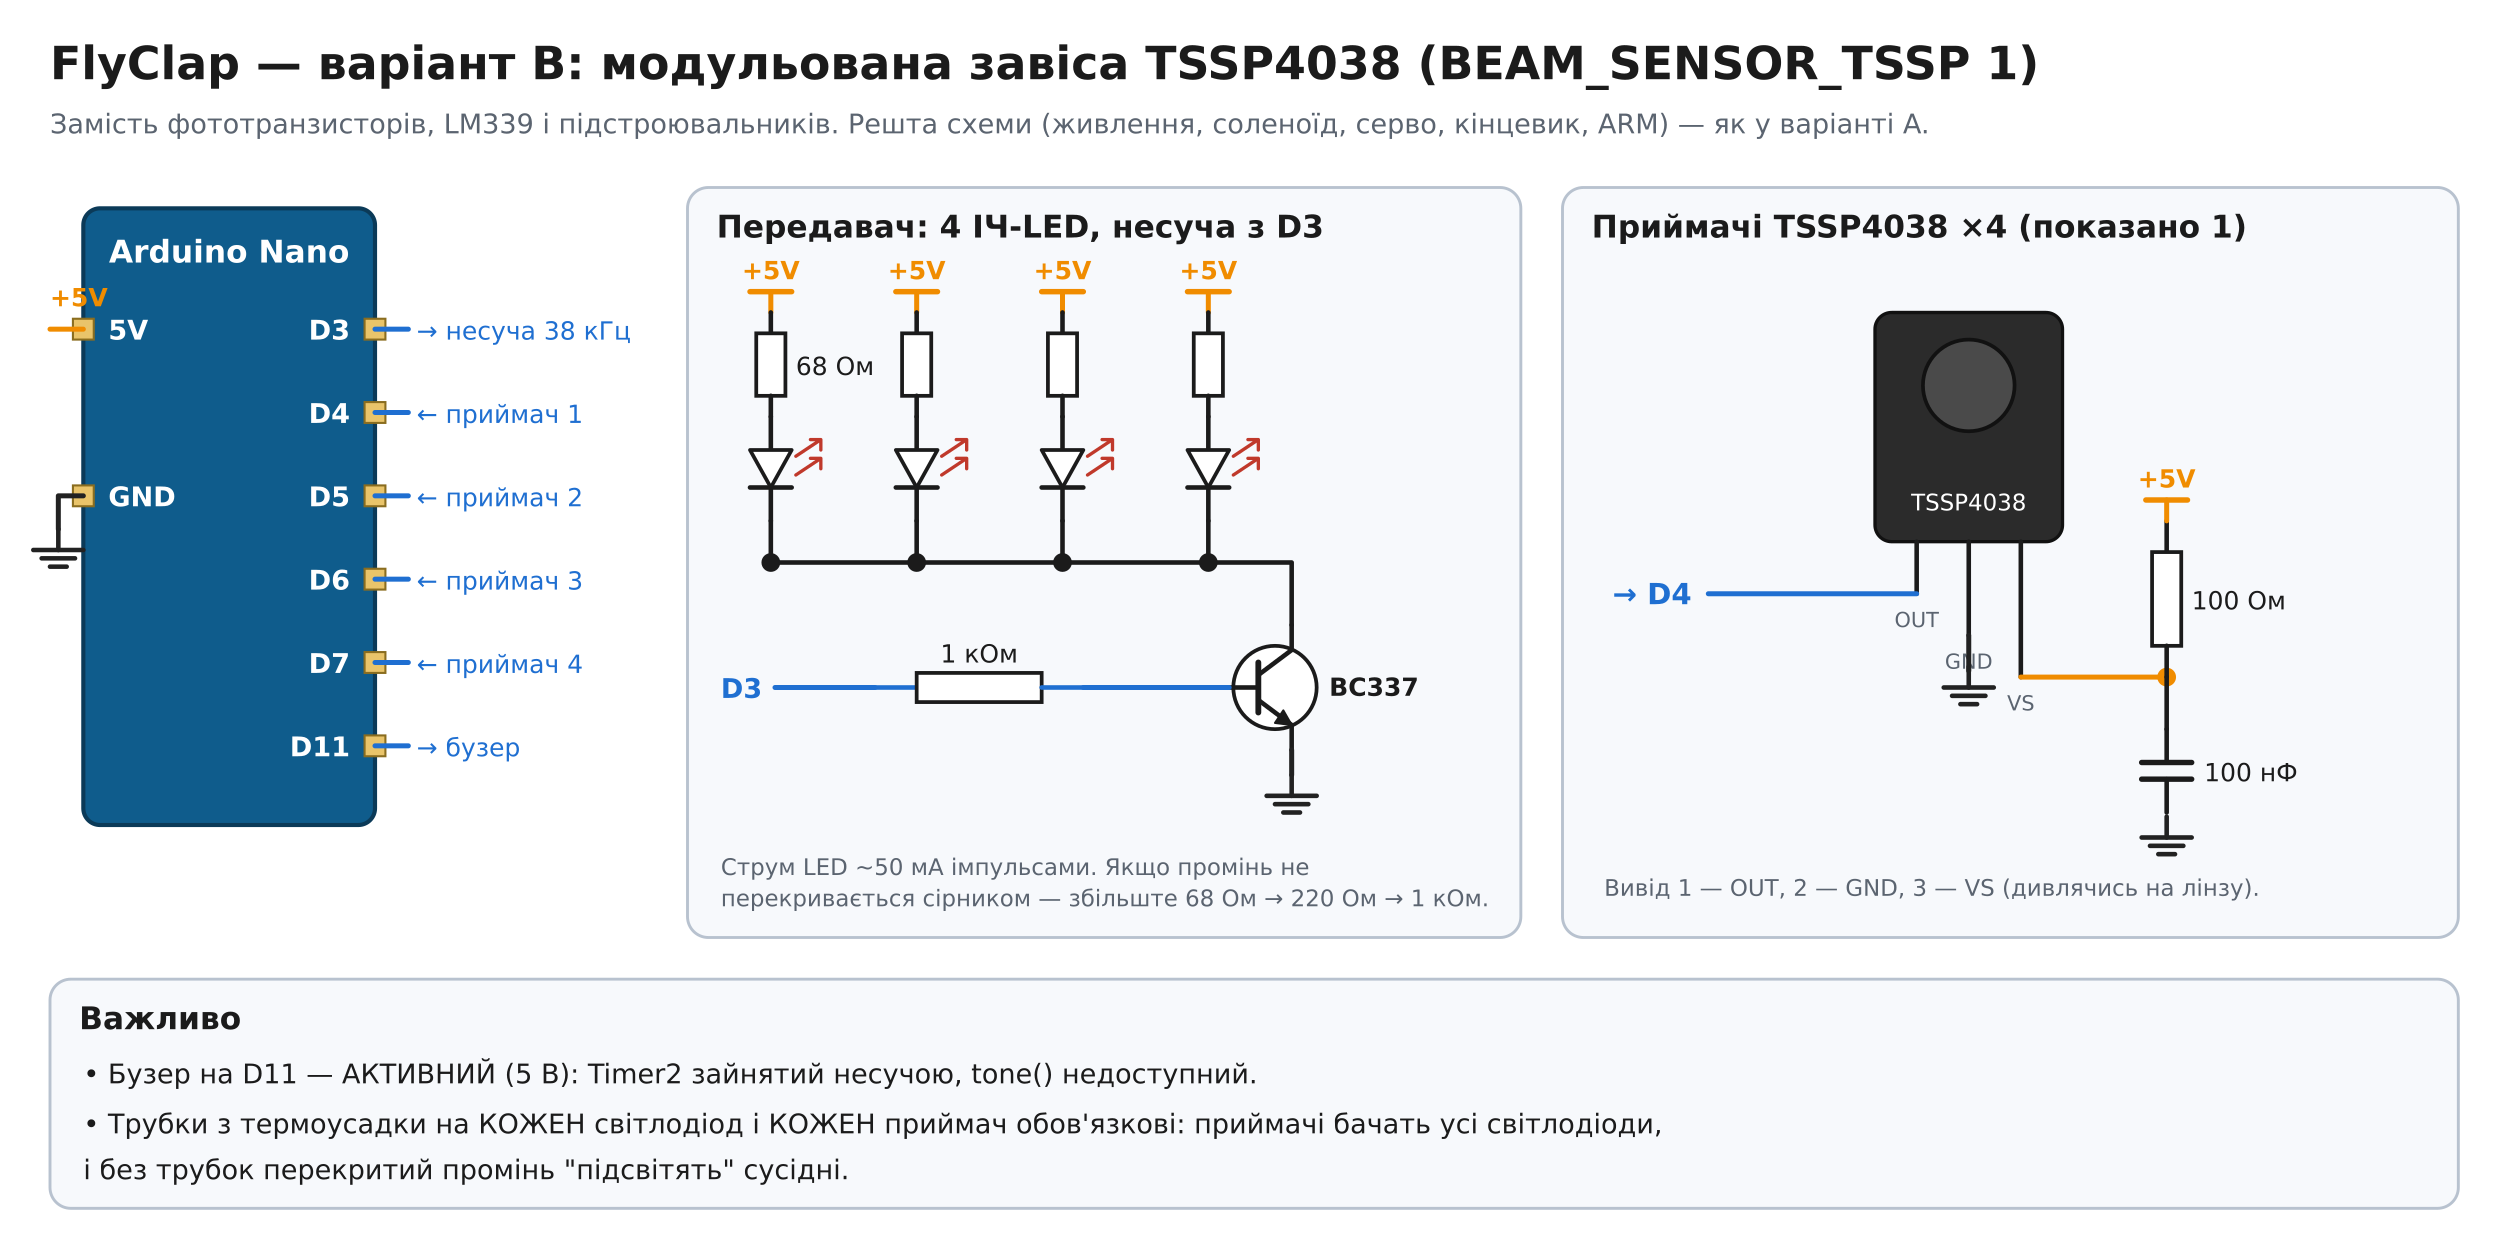
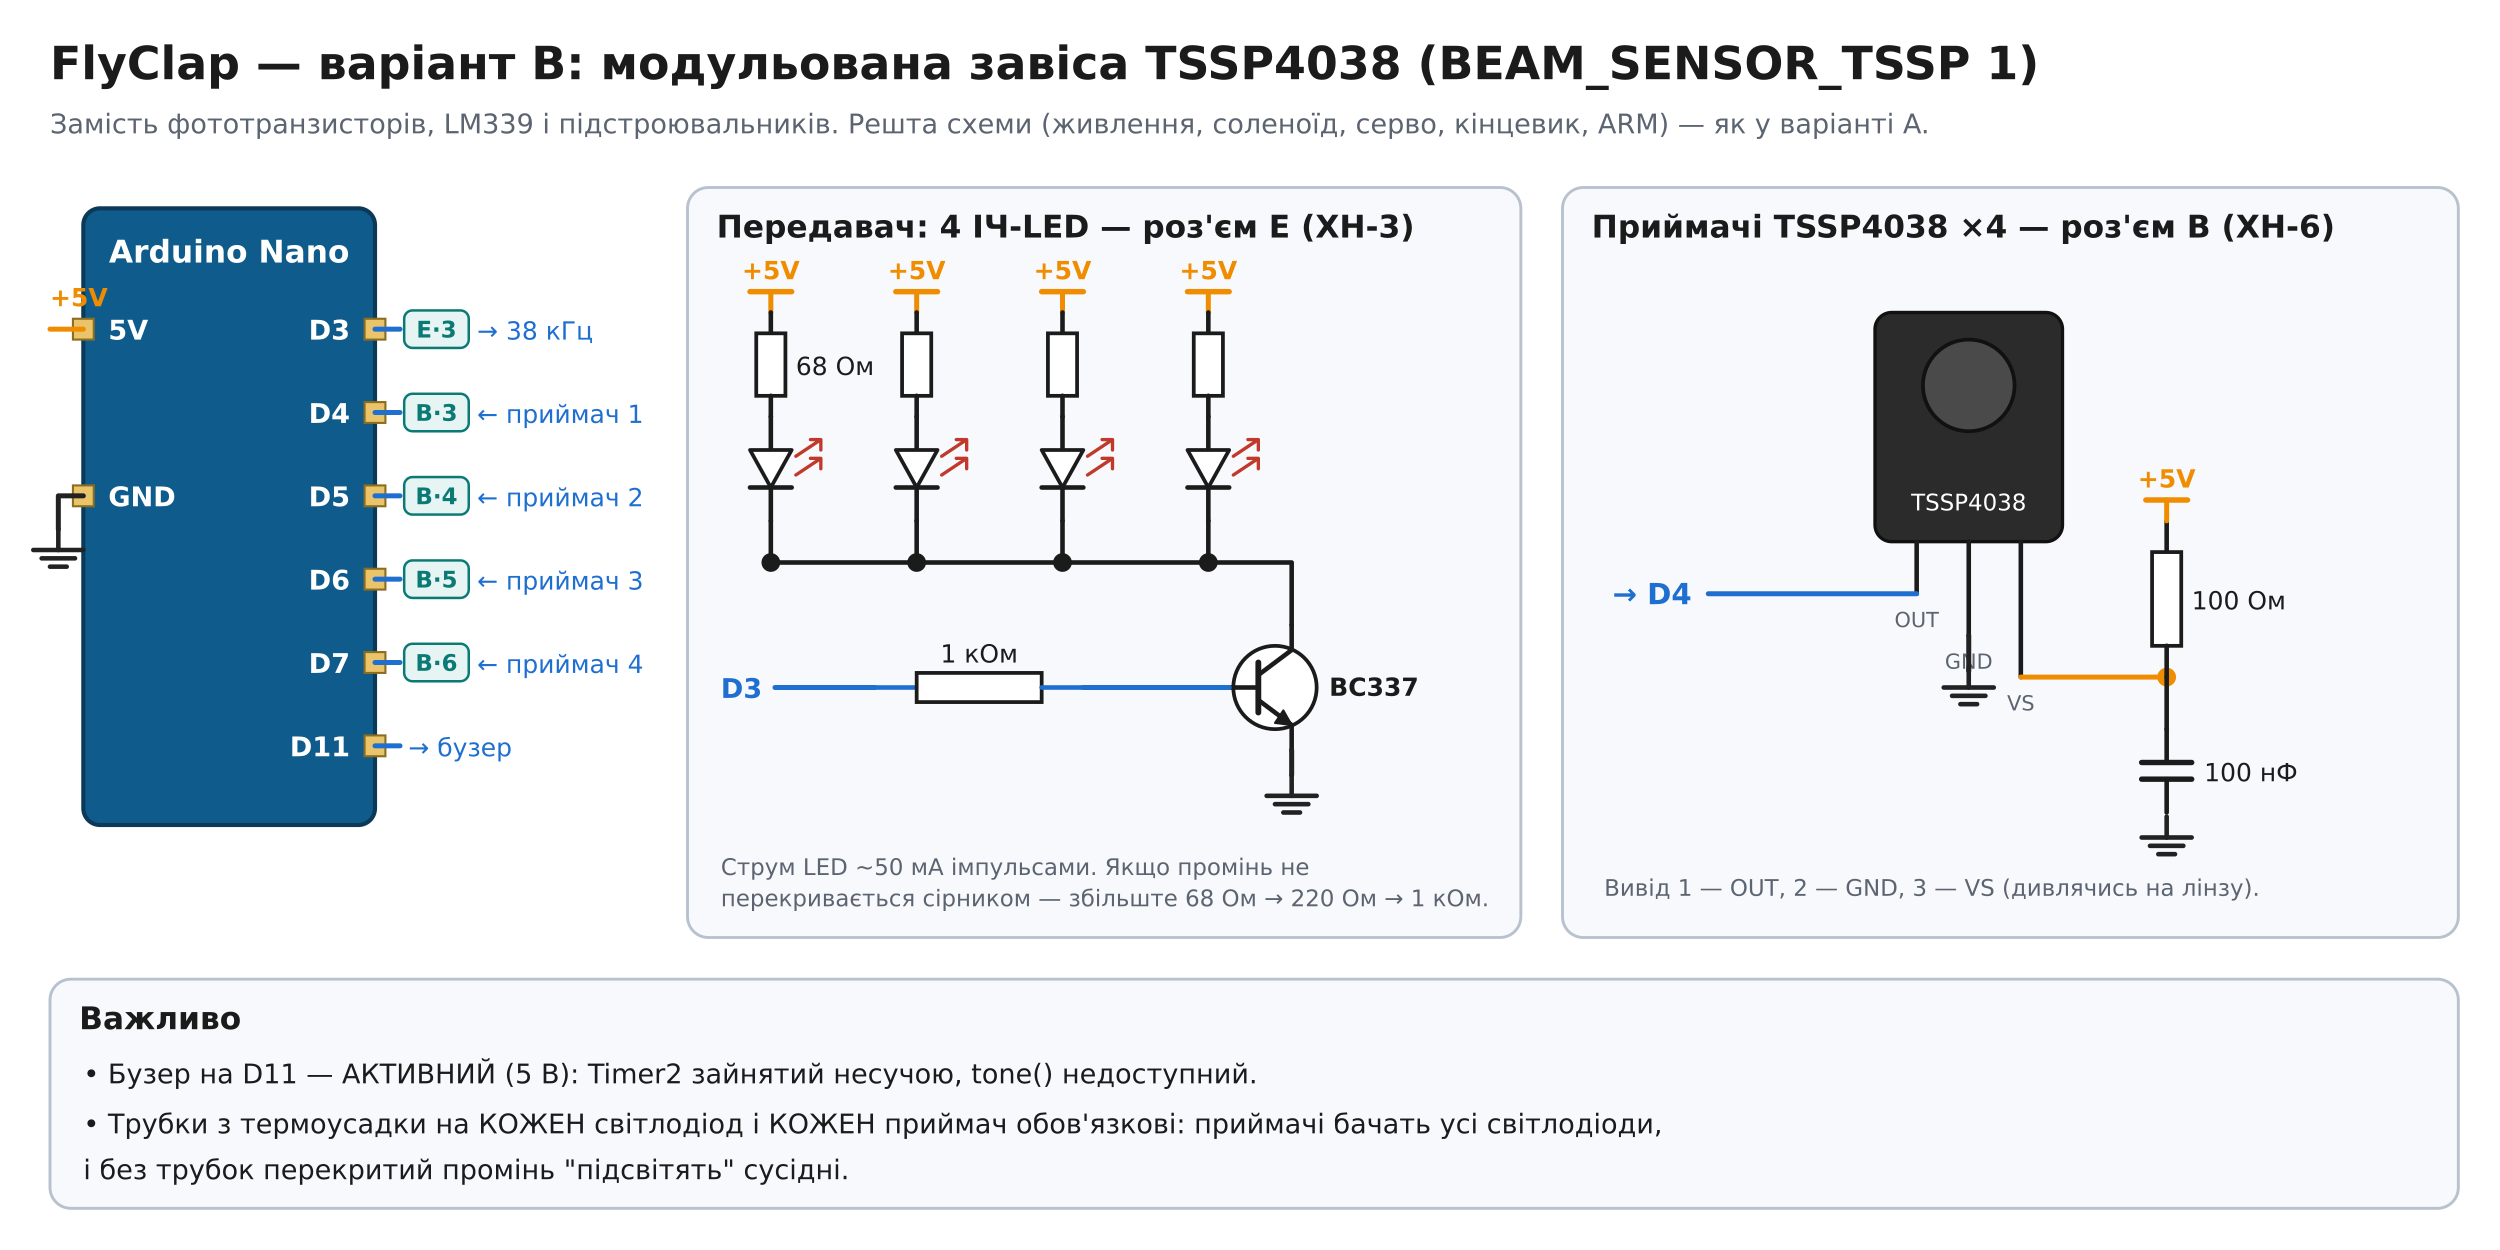
<svg xmlns="http://www.w3.org/2000/svg" width="1200" height="600" viewBox="0 0 1200 600">
  <rect x="0" y="0" width="1200" height="600" rx="0" fill="#ffffff" stroke="none" stroke-width="1.6" />
  <text x="24" y="38" font-family="DejaVu Sans, Arial, Helvetica, sans-serif" font-size="22" text-anchor="start" font-weight="bold" fill="#1b1b1b">FlyClap — варіант B: модульована завіса TSSP4038 (BEAM_SENSOR_TSSP 1)</text>
  <text x="24" y="64" font-family="DejaVu Sans, Arial, Helvetica, sans-serif" font-size="13" text-anchor="start" font-weight="normal" fill="#5b6470">Замість фототранзисторів, LM339 і підстроювальників. Решта схеми (живлення, соленоїд, серво, кінцевик, ARM) — як у варіанті A.</text>
  <rect x="40" y="100" width="140" height="296" rx="8" fill="#0f5c8c" stroke="#0b3a58" stroke-width="2" />
  <text x="110.0" y="126" font-family="DejaVu Sans, Arial, Helvetica, sans-serif" font-size="15" text-anchor="middle" font-weight="bold" fill="#ffffff">Arduino Nano</text>
  <rect x="35" y="153" width="10" height="10" rx="0" fill="#e9c46a" stroke="#8a6d1f" stroke-width="1" />
  <text x="52" y="163" font-family="DejaVu Sans, Arial, Helvetica, sans-serif" font-size="13" text-anchor="start" font-weight="bold" fill="#ffffff">5V</text>
  <rect x="35" y="233" width="10" height="10" rx="0" fill="#e9c46a" stroke="#8a6d1f" stroke-width="1" />
  <text x="52" y="243" font-family="DejaVu Sans, Arial, Helvetica, sans-serif" font-size="13" text-anchor="start" font-weight="bold" fill="#ffffff">GND</text>
  <rect x="175" y="153" width="10" height="10" rx="0" fill="#e9c46a" stroke="#8a6d1f" stroke-width="1" />
  <text x="168" y="163" font-family="DejaVu Sans, Arial, Helvetica, sans-serif" font-size="13" text-anchor="end" font-weight="bold" fill="#ffffff">D3</text>
  <rect x="175" y="193" width="10" height="10" rx="0" fill="#e9c46a" stroke="#8a6d1f" stroke-width="1" />
  <text x="168" y="203" font-family="DejaVu Sans, Arial, Helvetica, sans-serif" font-size="13" text-anchor="end" font-weight="bold" fill="#ffffff">D4</text>
  <rect x="175" y="233" width="10" height="10" rx="0" fill="#e9c46a" stroke="#8a6d1f" stroke-width="1" />
  <text x="168" y="243" font-family="DejaVu Sans, Arial, Helvetica, sans-serif" font-size="13" text-anchor="end" font-weight="bold" fill="#ffffff">D5</text>
  <rect x="175" y="273" width="10" height="10" rx="0" fill="#e9c46a" stroke="#8a6d1f" stroke-width="1" />
  <text x="168" y="283" font-family="DejaVu Sans, Arial, Helvetica, sans-serif" font-size="13" text-anchor="end" font-weight="bold" fill="#ffffff">D6</text>
  <rect x="175" y="313" width="10" height="10" rx="0" fill="#e9c46a" stroke="#8a6d1f" stroke-width="1" />
  <text x="168" y="323" font-family="DejaVu Sans, Arial, Helvetica, sans-serif" font-size="13" text-anchor="end" font-weight="bold" fill="#ffffff">D7</text>
  <rect x="175" y="353" width="10" height="10" rx="0" fill="#e9c46a" stroke="#8a6d1f" stroke-width="1" />
  <text x="168" y="363" font-family="DejaVu Sans, Arial, Helvetica, sans-serif" font-size="13" text-anchor="end" font-weight="bold" fill="#ffffff">D11</text>
-   <polyline points="180,158 196,158" fill="none" stroke="#1f6fd1" stroke-width="2.4" stroke-linejoin="round" stroke-linecap="round" />
-   <text x="200" y="163" font-family="DejaVu Sans, Arial, Helvetica, sans-serif" font-size="12" text-anchor="start" font-weight="normal" fill="#1f6fd1">→ несуча 38 кГц</text>
-   <polyline points="180,198 196,198" fill="none" stroke="#1f6fd1" stroke-width="2.4" stroke-linejoin="round" stroke-linecap="round" />
-   <text x="200" y="203" font-family="DejaVu Sans, Arial, Helvetica, sans-serif" font-size="12" text-anchor="start" font-weight="normal" fill="#1f6fd1">← приймач 1</text>
-   <polyline points="180,238 196,238" fill="none" stroke="#1f6fd1" stroke-width="2.4" stroke-linejoin="round" stroke-linecap="round" />
-   <text x="200" y="243" font-family="DejaVu Sans, Arial, Helvetica, sans-serif" font-size="12" text-anchor="start" font-weight="normal" fill="#1f6fd1">← приймач 2</text>
-   <polyline points="180,278 196,278" fill="none" stroke="#1f6fd1" stroke-width="2.4" stroke-linejoin="round" stroke-linecap="round" />
-   <text x="200" y="283" font-family="DejaVu Sans, Arial, Helvetica, sans-serif" font-size="12" text-anchor="start" font-weight="normal" fill="#1f6fd1">← приймач 3</text>
-   <polyline points="180,318 196,318" fill="none" stroke="#1f6fd1" stroke-width="2.4" stroke-linejoin="round" stroke-linecap="round" />
-   <text x="200" y="323" font-family="DejaVu Sans, Arial, Helvetica, sans-serif" font-size="12" text-anchor="start" font-weight="normal" fill="#1f6fd1">← приймач 4</text>
-   <polyline points="180,358 196,358" fill="none" stroke="#1f6fd1" stroke-width="2.4" stroke-linejoin="round" stroke-linecap="round" />
-   <text x="200" y="363" font-family="DejaVu Sans, Arial, Helvetica, sans-serif" font-size="12" text-anchor="start" font-weight="normal" fill="#1f6fd1">→ бузер</text>
+   <polyline points="180,158 192,158" fill="none" stroke="#1f6fd1" stroke-width="2.4" stroke-linejoin="round" stroke-linecap="round" />
+   <rect x="194" y="149" width="31" height="18" rx="4" fill="#e6f4f3" stroke="#0b7a75" stroke-width="1.2" />
+   <text x="209.5" y="162" font-family="DejaVu Sans, Arial, Helvetica, sans-serif" font-size="11" text-anchor="middle" font-weight="bold" fill="#0b7a75">E·3</text>
+   <text x="229" y="163" font-family="DejaVu Sans, Arial, Helvetica, sans-serif" font-size="12" text-anchor="start" font-weight="normal" fill="#1f6fd1">→ 38 кГц</text>
+   <polyline points="180,198 192,198" fill="none" stroke="#1f6fd1" stroke-width="2.4" stroke-linejoin="round" stroke-linecap="round" />
+   <rect x="194" y="189" width="31" height="18" rx="4" fill="#e6f4f3" stroke="#0b7a75" stroke-width="1.2" />
+   <text x="209.5" y="202" font-family="DejaVu Sans, Arial, Helvetica, sans-serif" font-size="11" text-anchor="middle" font-weight="bold" fill="#0b7a75">B·3</text>
+   <text x="229" y="203" font-family="DejaVu Sans, Arial, Helvetica, sans-serif" font-size="12" text-anchor="start" font-weight="normal" fill="#1f6fd1">← приймач 1</text>
+   <polyline points="180,238 192,238" fill="none" stroke="#1f6fd1" stroke-width="2.4" stroke-linejoin="round" stroke-linecap="round" />
+   <rect x="194" y="229" width="31" height="18" rx="4" fill="#e6f4f3" stroke="#0b7a75" stroke-width="1.2" />
+   <text x="209.5" y="242" font-family="DejaVu Sans, Arial, Helvetica, sans-serif" font-size="11" text-anchor="middle" font-weight="bold" fill="#0b7a75">B·4</text>
+   <text x="229" y="243" font-family="DejaVu Sans, Arial, Helvetica, sans-serif" font-size="12" text-anchor="start" font-weight="normal" fill="#1f6fd1">← приймач 2</text>
+   <polyline points="180,278 192,278" fill="none" stroke="#1f6fd1" stroke-width="2.4" stroke-linejoin="round" stroke-linecap="round" />
+   <rect x="194" y="269" width="31" height="18" rx="4" fill="#e6f4f3" stroke="#0b7a75" stroke-width="1.2" />
+   <text x="209.5" y="282" font-family="DejaVu Sans, Arial, Helvetica, sans-serif" font-size="11" text-anchor="middle" font-weight="bold" fill="#0b7a75">B·5</text>
+   <text x="229" y="283" font-family="DejaVu Sans, Arial, Helvetica, sans-serif" font-size="12" text-anchor="start" font-weight="normal" fill="#1f6fd1">← приймач 3</text>
+   <polyline points="180,318 192,318" fill="none" stroke="#1f6fd1" stroke-width="2.4" stroke-linejoin="round" stroke-linecap="round" />
+   <rect x="194" y="309" width="31" height="18" rx="4" fill="#e6f4f3" stroke="#0b7a75" stroke-width="1.2" />
+   <text x="209.5" y="322" font-family="DejaVu Sans, Arial, Helvetica, sans-serif" font-size="11" text-anchor="middle" font-weight="bold" fill="#0b7a75">B·6</text>
+   <text x="229" y="323" font-family="DejaVu Sans, Arial, Helvetica, sans-serif" font-size="12" text-anchor="start" font-weight="normal" fill="#1f6fd1">← приймач 4</text>
+   <polyline points="180,358 192,358" fill="none" stroke="#1f6fd1" stroke-width="2.4" stroke-linejoin="round" stroke-linecap="round" />
+   <text x="196" y="363" font-family="DejaVu Sans, Arial, Helvetica, sans-serif" font-size="12" text-anchor="start" font-weight="normal" fill="#1f6fd1">→ бузер</text>
  <polyline points="40,158 24,158" fill="none" stroke="#f08c00" stroke-width="2.4" stroke-linejoin="round" stroke-linecap="round" />
  <text x="24" y="147" font-family="DejaVu Sans, Arial, Helvetica, sans-serif" font-size="12" text-anchor="start" font-weight="bold" fill="#f08c00">+5V</text>
  <polyline points="40,238 28,238 28,254" fill="none" stroke="#222222" stroke-width="2.4" stroke-linejoin="round" stroke-linecap="round" />
  <line x1="28" y1="254" x2="28" y2="264" stroke="#222222" stroke-width="2.2" stroke-linecap="round" />
  <line x1="16" y1="264" x2="40" y2="264" stroke="#222222" stroke-width="2.2" stroke-linecap="round" />
  <line x1="20" y1="268" x2="36" y2="268" stroke="#222222" stroke-width="2.2" stroke-linecap="round" />
  <line x1="24" y1="272" x2="32" y2="272" stroke="#222222" stroke-width="2.2" stroke-linecap="round" />
  <rect x="330" y="90" width="400" height="360" rx="10" fill="#f7f9fc" stroke="#b8c2cf" stroke-width="1.4" />
-   <text x="344" y="114" font-family="DejaVu Sans, Arial, Helvetica, sans-serif" font-size="15" text-anchor="start" font-weight="bold" fill="#1b1b1b">Передавач: 4 ІЧ-LED, несуча з D3</text>
+   <text x="344" y="114" font-family="DejaVu Sans, Arial, Helvetica, sans-serif" font-size="15" text-anchor="start" font-weight="bold" fill="#1b1b1b">Передавач: 4 ІЧ-LED — роз'єм E (XH-3)</text>
  <line x1="360" y1="140" x2="380" y2="140" stroke="#f08c00" stroke-width="2.6" stroke-linecap="round" />
  <line x1="370" y1="140" x2="370" y2="150" stroke="#f08c00" stroke-width="2.4" stroke-linecap="round" />
  <text x="370" y="134" font-family="DejaVu Sans, Arial, Helvetica, sans-serif" font-size="12" text-anchor="middle" font-weight="bold" fill="#f08c00">+5V</text>
  <line x1="370" y1="150" x2="370" y2="160.0" stroke="#1b1b1b" stroke-width="2.2" stroke-linecap="round" />
  <rect x="363" y="160.0" width="14" height="30.0" rx="0" fill="#fff" stroke="#1b1b1b" stroke-width="1.8" />
  <line x1="370" y1="190.0" x2="370" y2="200" stroke="#1b1b1b" stroke-width="2.2" stroke-linecap="round" />
  <text x="382" y="180.0" font-family="DejaVu Sans, Arial, Helvetica, sans-serif" font-size="12" text-anchor="start" font-weight="normal" fill="#1b1b1b">68 Ом</text>
  <line x1="370" y1="200" x2="370" y2="216.0" stroke="#1b1b1b" stroke-width="2.2" stroke-linecap="round" />
  <line x1="370" y1="234.0" x2="370" y2="250" stroke="#1b1b1b" stroke-width="2.2" stroke-linecap="round" />
  <path d="M360,216.0 L380,216.0 L370,234.0 Z" fill="#fff" stroke="#1b1b1b" stroke-width="1.8" stroke-linejoin="round" stroke-linecap="round" />
  <line x1="360" y1="234.0" x2="380" y2="234.0" stroke="#1b1b1b" stroke-width="2.2" stroke-linecap="round" />
  <path d="M382,219.0 l12,-8 m-5,0 l5,0 l0,5" fill="none" stroke="#c0392b" stroke-width="1.6" stroke-linejoin="round" stroke-linecap="round" />
  <path d="M382,228.0 l12,-8 m-5,0 l5,0 l0,5" fill="none" stroke="#c0392b" stroke-width="1.6" stroke-linejoin="round" stroke-linecap="round" />
  <text x="400" y="230.0" font-family="DejaVu Sans, Arial, Helvetica, sans-serif" font-size="12" text-anchor="start" font-weight="normal" fill="#1b1b1b" />
  <line x1="370" y1="250" x2="370" y2="270" stroke="#1b1b1b" stroke-width="2.2" stroke-linecap="round" />
  <line x1="430" y1="140" x2="450" y2="140" stroke="#f08c00" stroke-width="2.6" stroke-linecap="round" />
  <line x1="440" y1="140" x2="440" y2="150" stroke="#f08c00" stroke-width="2.4" stroke-linecap="round" />
  <text x="440" y="134" font-family="DejaVu Sans, Arial, Helvetica, sans-serif" font-size="12" text-anchor="middle" font-weight="bold" fill="#f08c00">+5V</text>
  <line x1="440" y1="150" x2="440" y2="160.0" stroke="#1b1b1b" stroke-width="2.2" stroke-linecap="round" />
  <rect x="433" y="160.0" width="14" height="30.0" rx="0" fill="#fff" stroke="#1b1b1b" stroke-width="1.8" />
  <line x1="440" y1="190.0" x2="440" y2="200" stroke="#1b1b1b" stroke-width="2.2" stroke-linecap="round" />
  <text x="452" y="180.0" font-family="DejaVu Sans, Arial, Helvetica, sans-serif" font-size="12" text-anchor="start" font-weight="normal" fill="#1b1b1b" />
  <line x1="440" y1="200" x2="440" y2="216.0" stroke="#1b1b1b" stroke-width="2.2" stroke-linecap="round" />
  <line x1="440" y1="234.0" x2="440" y2="250" stroke="#1b1b1b" stroke-width="2.2" stroke-linecap="round" />
  <path d="M430,216.0 L450,216.0 L440,234.0 Z" fill="#fff" stroke="#1b1b1b" stroke-width="1.8" stroke-linejoin="round" stroke-linecap="round" />
  <line x1="430" y1="234.0" x2="450" y2="234.0" stroke="#1b1b1b" stroke-width="2.2" stroke-linecap="round" />
  <path d="M452,219.0 l12,-8 m-5,0 l5,0 l0,5" fill="none" stroke="#c0392b" stroke-width="1.6" stroke-linejoin="round" stroke-linecap="round" />
  <path d="M452,228.0 l12,-8 m-5,0 l5,0 l0,5" fill="none" stroke="#c0392b" stroke-width="1.6" stroke-linejoin="round" stroke-linecap="round" />
  <text x="470" y="230.0" font-family="DejaVu Sans, Arial, Helvetica, sans-serif" font-size="12" text-anchor="start" font-weight="normal" fill="#1b1b1b" />
  <line x1="440" y1="250" x2="440" y2="270" stroke="#1b1b1b" stroke-width="2.2" stroke-linecap="round" />
  <line x1="500" y1="140" x2="520" y2="140" stroke="#f08c00" stroke-width="2.6" stroke-linecap="round" />
  <line x1="510" y1="140" x2="510" y2="150" stroke="#f08c00" stroke-width="2.4" stroke-linecap="round" />
  <text x="510" y="134" font-family="DejaVu Sans, Arial, Helvetica, sans-serif" font-size="12" text-anchor="middle" font-weight="bold" fill="#f08c00">+5V</text>
  <line x1="510" y1="150" x2="510" y2="160.0" stroke="#1b1b1b" stroke-width="2.2" stroke-linecap="round" />
  <rect x="503" y="160.0" width="14" height="30.0" rx="0" fill="#fff" stroke="#1b1b1b" stroke-width="1.8" />
  <line x1="510" y1="190.0" x2="510" y2="200" stroke="#1b1b1b" stroke-width="2.2" stroke-linecap="round" />
  <text x="522" y="180.0" font-family="DejaVu Sans, Arial, Helvetica, sans-serif" font-size="12" text-anchor="start" font-weight="normal" fill="#1b1b1b" />
  <line x1="510" y1="200" x2="510" y2="216.0" stroke="#1b1b1b" stroke-width="2.2" stroke-linecap="round" />
  <line x1="510" y1="234.0" x2="510" y2="250" stroke="#1b1b1b" stroke-width="2.2" stroke-linecap="round" />
  <path d="M500,216.0 L520,216.0 L510,234.0 Z" fill="#fff" stroke="#1b1b1b" stroke-width="1.8" stroke-linejoin="round" stroke-linecap="round" />
  <line x1="500" y1="234.0" x2="520" y2="234.0" stroke="#1b1b1b" stroke-width="2.2" stroke-linecap="round" />
  <path d="M522,219.0 l12,-8 m-5,0 l5,0 l0,5" fill="none" stroke="#c0392b" stroke-width="1.6" stroke-linejoin="round" stroke-linecap="round" />
  <path d="M522,228.0 l12,-8 m-5,0 l5,0 l0,5" fill="none" stroke="#c0392b" stroke-width="1.6" stroke-linejoin="round" stroke-linecap="round" />
  <text x="540" y="230.0" font-family="DejaVu Sans, Arial, Helvetica, sans-serif" font-size="12" text-anchor="start" font-weight="normal" fill="#1b1b1b" />
  <line x1="510" y1="250" x2="510" y2="270" stroke="#1b1b1b" stroke-width="2.2" stroke-linecap="round" />
  <line x1="570" y1="140" x2="590" y2="140" stroke="#f08c00" stroke-width="2.6" stroke-linecap="round" />
  <line x1="580" y1="140" x2="580" y2="150" stroke="#f08c00" stroke-width="2.4" stroke-linecap="round" />
  <text x="580" y="134" font-family="DejaVu Sans, Arial, Helvetica, sans-serif" font-size="12" text-anchor="middle" font-weight="bold" fill="#f08c00">+5V</text>
  <line x1="580" y1="150" x2="580" y2="160.0" stroke="#1b1b1b" stroke-width="2.2" stroke-linecap="round" />
  <rect x="573" y="160.0" width="14" height="30.0" rx="0" fill="#fff" stroke="#1b1b1b" stroke-width="1.8" />
  <line x1="580" y1="190.0" x2="580" y2="200" stroke="#1b1b1b" stroke-width="2.2" stroke-linecap="round" />
  <text x="592" y="180.0" font-family="DejaVu Sans, Arial, Helvetica, sans-serif" font-size="12" text-anchor="start" font-weight="normal" fill="#1b1b1b" />
  <line x1="580" y1="200" x2="580" y2="216.0" stroke="#1b1b1b" stroke-width="2.2" stroke-linecap="round" />
  <line x1="580" y1="234.0" x2="580" y2="250" stroke="#1b1b1b" stroke-width="2.2" stroke-linecap="round" />
  <path d="M570,216.0 L590,216.0 L580,234.0 Z" fill="#fff" stroke="#1b1b1b" stroke-width="1.8" stroke-linejoin="round" stroke-linecap="round" />
  <line x1="570" y1="234.0" x2="590" y2="234.0" stroke="#1b1b1b" stroke-width="2.2" stroke-linecap="round" />
  <path d="M592,219.0 l12,-8 m-5,0 l5,0 l0,5" fill="none" stroke="#c0392b" stroke-width="1.6" stroke-linejoin="round" stroke-linecap="round" />
  <path d="M592,228.0 l12,-8 m-5,0 l5,0 l0,5" fill="none" stroke="#c0392b" stroke-width="1.6" stroke-linejoin="round" stroke-linecap="round" />
  <text x="610" y="230.0" font-family="DejaVu Sans, Arial, Helvetica, sans-serif" font-size="12" text-anchor="start" font-weight="normal" fill="#1b1b1b" />
  <line x1="580" y1="250" x2="580" y2="270" stroke="#1b1b1b" stroke-width="2.2" stroke-linecap="round" />
  <polyline points="370,270 580,270" fill="none" stroke="#1b1b1b" stroke-width="2.2" stroke-linejoin="round" stroke-linecap="round" />
  <circle cx="370" cy="270" r="4" fill="#1b1b1b" stroke="#1b1b1b" stroke-width="1" />
  <circle cx="440" cy="270" r="4" fill="#1b1b1b" stroke="#1b1b1b" stroke-width="1" />
  <circle cx="510" cy="270" r="4" fill="#1b1b1b" stroke="#1b1b1b" stroke-width="1" />
  <circle cx="580" cy="270" r="4" fill="#1b1b1b" stroke="#1b1b1b" stroke-width="1" />
  <polyline points="580,270 620,270 620,300" fill="none" stroke="#1b1b1b" stroke-width="2.2" stroke-linejoin="round" stroke-linecap="round" />
  <circle cx="612" cy="330" r="20" fill="#fff" stroke="#1b1b1b" stroke-width="1.8" />
  <line x1="590" y1="330" x2="604" y2="330" stroke="#1b1b1b" stroke-width="2.2" stroke-linecap="round" />
  <line x1="604" y1="318" x2="604" y2="342" stroke="#1b1b1b" stroke-width="2.8" stroke-linecap="round" />
  <path d="M604,324 L620,312 L620,300" fill="none" stroke="#1b1b1b" stroke-width="2.2" stroke-linejoin="round" stroke-linecap="round" />
  <path d="M604,336 L620,348 L620,360" fill="none" stroke="#1b1b1b" stroke-width="2.2" stroke-linejoin="round" stroke-linecap="round" />
  <path d="M620,348 l-8,-1 l4,-6 Z" fill="#1b1b1b" stroke="#1b1b1b" stroke-width="1" stroke-linejoin="round" stroke-linecap="round" />
  <text x="638" y="334" font-family="DejaVu Sans, Arial, Helvetica, sans-serif" font-size="12" text-anchor="start" font-weight="bold" fill="#1b1b1b">BC337</text>
  <polyline points="620,360 620,372" fill="none" stroke="#222222" stroke-width="2.4" stroke-linejoin="round" stroke-linecap="round" />
  <line x1="620" y1="372" x2="620" y2="382" stroke="#222222" stroke-width="2.2" stroke-linecap="round" />
  <line x1="608" y1="382" x2="632" y2="382" stroke="#222222" stroke-width="2.2" stroke-linecap="round" />
  <line x1="612" y1="386" x2="628" y2="386" stroke="#222222" stroke-width="2.2" stroke-linecap="round" />
  <line x1="616" y1="390" x2="624" y2="390" stroke="#222222" stroke-width="2.2" stroke-linecap="round" />
  <text x="346" y="335" font-family="DejaVu Sans, Arial, Helvetica, sans-serif" font-size="13" text-anchor="start" font-weight="bold" fill="#1f6fd1">D3</text>
  <polyline points="372,330 420,330" fill="none" stroke="#1f6fd1" stroke-width="2.4" stroke-linejoin="round" stroke-linecap="round" />
  <line x1="420" y1="330" x2="440.0" y2="330" stroke="#1f6fd1" stroke-width="2.2" stroke-linecap="round" />
  <rect x="440.0" y="323" width="60.0" height="14" rx="0" fill="#fff" stroke="#1b1b1b" stroke-width="1.8" />
  <line x1="500.0" y1="330" x2="520" y2="330" stroke="#1f6fd1" stroke-width="2.2" stroke-linecap="round" />
  <text x="470.0" y="318" font-family="DejaVu Sans, Arial, Helvetica, sans-serif" font-size="12" text-anchor="middle" font-weight="normal" fill="#1b1b1b">1 кОм</text>
  <polyline points="520,330 590,330" fill="none" stroke="#1f6fd1" stroke-width="2.4" stroke-linejoin="round" stroke-linecap="round" />
  <text x="346" y="420" font-family="DejaVu Sans, Arial, Helvetica, sans-serif" font-size="11" text-anchor="start" font-weight="normal" fill="#5b6470">Струм LED ~50 мА імпульсами. Якщо промінь не</text>
  <text x="346" y="435" font-family="DejaVu Sans, Arial, Helvetica, sans-serif" font-size="11" text-anchor="start" font-weight="normal" fill="#5b6470">перекривається сірником — збільште 68 Ом → 220 Ом → 1 кОм.</text>
  <rect x="750" y="90" width="430" height="360" rx="10" fill="#f7f9fc" stroke="#b8c2cf" stroke-width="1.4" />
-   <text x="764" y="114" font-family="DejaVu Sans, Arial, Helvetica, sans-serif" font-size="15" text-anchor="start" font-weight="bold" fill="#1b1b1b">Приймачі TSSP4038 ×4 (показано 1)</text>
+   <text x="764" y="114" font-family="DejaVu Sans, Arial, Helvetica, sans-serif" font-size="15" text-anchor="start" font-weight="bold" fill="#1b1b1b">Приймачі TSSP4038 ×4 — роз'єм B (XH-6)</text>
  <rect x="900" y="150" width="90" height="110" rx="8" fill="#2b2b2b" stroke="#111" stroke-width="1.6" />
  <circle cx="945" cy="185" r="22" fill="#4a4a4a" stroke="#111" stroke-width="1.8" />
  <text x="945" y="245" font-family="DejaVu Sans, Arial, Helvetica, sans-serif" font-size="11" text-anchor="middle" font-weight="normal" fill="#fff">TSSP4038</text>
  <line x1="920" y1="260" x2="920" y2="285" stroke="#1b1b1b" stroke-width="2.2" stroke-linecap="round" />
  <text x="920" y="301" font-family="DejaVu Sans, Arial, Helvetica, sans-serif" font-size="10" text-anchor="middle" font-weight="normal" fill="#5b6470">OUT</text>
  <line x1="945" y1="260" x2="945" y2="305" stroke="#1b1b1b" stroke-width="2.2" stroke-linecap="round" />
  <text x="945" y="321" font-family="DejaVu Sans, Arial, Helvetica, sans-serif" font-size="10" text-anchor="middle" font-weight="normal" fill="#5b6470">GND</text>
  <line x1="970" y1="260" x2="970" y2="325" stroke="#1b1b1b" stroke-width="2.2" stroke-linecap="round" />
  <text x="970" y="341" font-family="DejaVu Sans, Arial, Helvetica, sans-serif" font-size="10" text-anchor="middle" font-weight="normal" fill="#5b6470">VS</text>
  <polyline points="920,285 820,285" fill="none" stroke="#1f6fd1" stroke-width="2.4" stroke-linejoin="round" stroke-linecap="round" />
  <text x="812" y="290" font-family="DejaVu Sans, Arial, Helvetica, sans-serif" font-size="14" text-anchor="end" font-weight="bold" fill="#1f6fd1">→ D4</text>
  <polyline points="945,305 945,322" fill="none" stroke="#222222" stroke-width="2.4" stroke-linejoin="round" stroke-linecap="round" />
  <line x1="945" y1="320" x2="945" y2="330" stroke="#222222" stroke-width="2.2" stroke-linecap="round" />
  <line x1="933" y1="330" x2="957" y2="330" stroke="#222222" stroke-width="2.2" stroke-linecap="round" />
  <line x1="937" y1="334" x2="953" y2="334" stroke="#222222" stroke-width="2.2" stroke-linecap="round" />
  <line x1="941" y1="338" x2="949" y2="338" stroke="#222222" stroke-width="2.2" stroke-linecap="round" />
  <polyline points="970,325 1040,325" fill="none" stroke="#f08c00" stroke-width="2.4" stroke-linejoin="round" stroke-linecap="round" />
  <circle cx="1040" cy="325" r="4" fill="#f08c00" stroke="#f08c00" stroke-width="1" />
  <line x1="1040" y1="250" x2="1040" y2="265.0" stroke="#1b1b1b" stroke-width="2.2" stroke-linecap="round" />
  <rect x="1033" y="265.0" width="14" height="45.0" rx="0" fill="#fff" stroke="#1b1b1b" stroke-width="1.8" />
  <line x1="1040" y1="310.0" x2="1040" y2="325" stroke="#1b1b1b" stroke-width="2.2" stroke-linecap="round" />
  <text x="1052" y="292.5" font-family="DejaVu Sans, Arial, Helvetica, sans-serif" font-size="12" text-anchor="start" font-weight="normal" fill="#1b1b1b">100 Ом</text>
  <line x1="1030" y1="240" x2="1050" y2="240" stroke="#f08c00" stroke-width="2.6" stroke-linecap="round" />
  <line x1="1040" y1="240" x2="1040" y2="250" stroke="#f08c00" stroke-width="2.4" stroke-linecap="round" />
  <text x="1040" y="234" font-family="DejaVu Sans, Arial, Helvetica, sans-serif" font-size="12" text-anchor="middle" font-weight="bold" fill="#f08c00">+5V</text>
  <polyline points="1040,325 1040,350" fill="none" stroke="#1b1b1b" stroke-width="2.2" stroke-linejoin="round" stroke-linecap="round" />
  <line x1="1040" y1="350" x2="1040" y2="366.0" stroke="#1b1b1b" stroke-width="2.2" stroke-linecap="round" />
  <line x1="1040" y1="374.0" x2="1040" y2="390" stroke="#1b1b1b" stroke-width="2.2" stroke-linecap="round" />
  <line x1="1028" y1="366.0" x2="1052" y2="366.0" stroke="#1b1b1b" stroke-width="2.6" stroke-linecap="round" />
  <line x1="1028" y1="374.0" x2="1052" y2="374.0" stroke="#1b1b1b" stroke-width="2.6" stroke-linecap="round" />
  <text x="1058" y="375.0" font-family="DejaVu Sans, Arial, Helvetica, sans-serif" font-size="12" text-anchor="start" font-weight="normal" fill="#1b1b1b">100 нФ</text>
  <line x1="1040" y1="392" x2="1040" y2="402" stroke="#222222" stroke-width="2.2" stroke-linecap="round" />
  <line x1="1028" y1="402" x2="1052" y2="402" stroke="#222222" stroke-width="2.2" stroke-linecap="round" />
  <line x1="1032" y1="406" x2="1048" y2="406" stroke="#222222" stroke-width="2.2" stroke-linecap="round" />
  <line x1="1036" y1="410" x2="1044" y2="410" stroke="#222222" stroke-width="2.2" stroke-linecap="round" />
  <text x="770" y="430" font-family="DejaVu Sans, Arial, Helvetica, sans-serif" font-size="11" text-anchor="start" font-weight="normal" fill="#5b6470">Вивід 1 — OUT, 2 — GND, 3 — VS (дивлячись на лінзу).</text>
  <rect x="24" y="470" width="1156" height="110" rx="10" fill="#f7f9fc" stroke="#b8c2cf" stroke-width="1.4" />
  <text x="38" y="494" font-family="DejaVu Sans, Arial, Helvetica, sans-serif" font-size="15" text-anchor="start" font-weight="bold" fill="#1b1b1b">Важливо</text>
  <text x="40" y="520" font-family="DejaVu Sans, Arial, Helvetica, sans-serif" font-size="13" text-anchor="start" font-weight="normal" fill="#1b1b1b">• Бузер на D11 — АКТИВНИЙ (5 В): Timer2 зайнятий несучою, tone() недоступний.</text>
  <text x="40" y="544" font-family="DejaVu Sans, Arial, Helvetica, sans-serif" font-size="13" text-anchor="start" font-weight="normal" fill="#1b1b1b">• Трубки з термоусадки на КОЖЕН світлодіод і КОЖЕН приймач обов'язкові: приймачі бачать усі світлодіоди,</text>
  <text x="40" y="566" font-family="DejaVu Sans, Arial, Helvetica, sans-serif" font-size="13" text-anchor="start" font-weight="normal" fill="#1b1b1b">   і без трубок перекритий промінь "підсвітять" сусідні.</text>
</svg>
